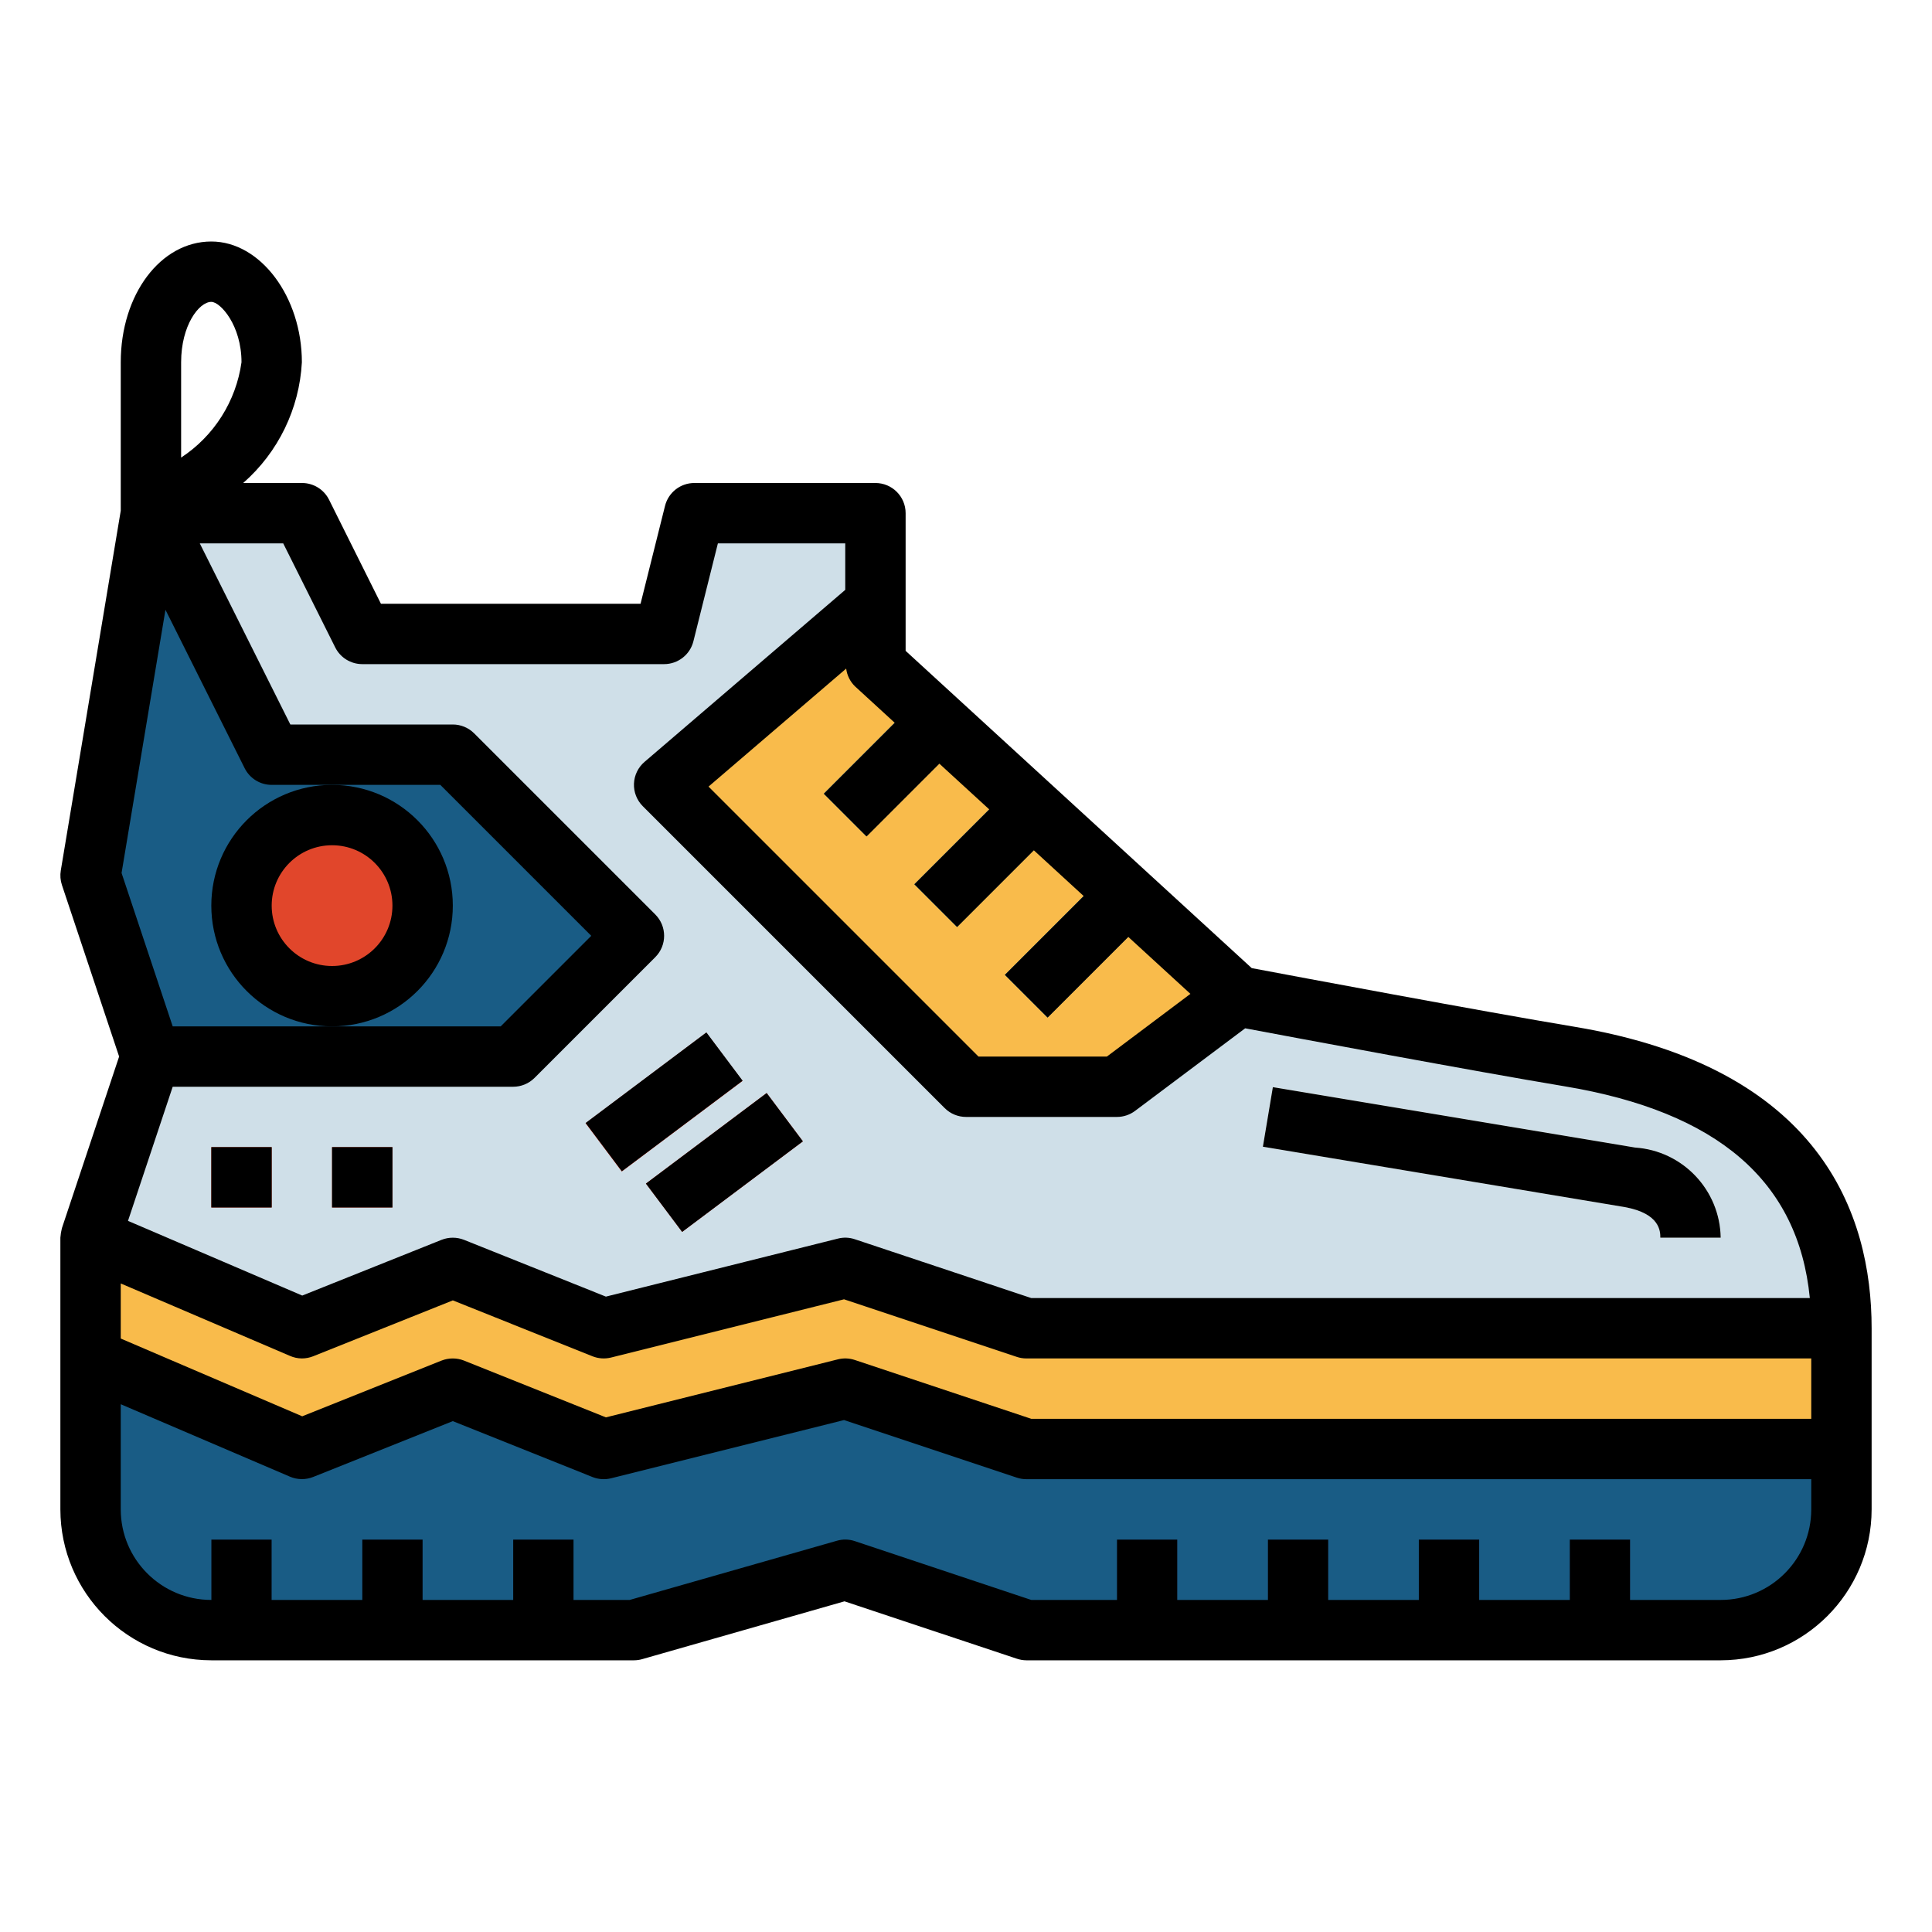
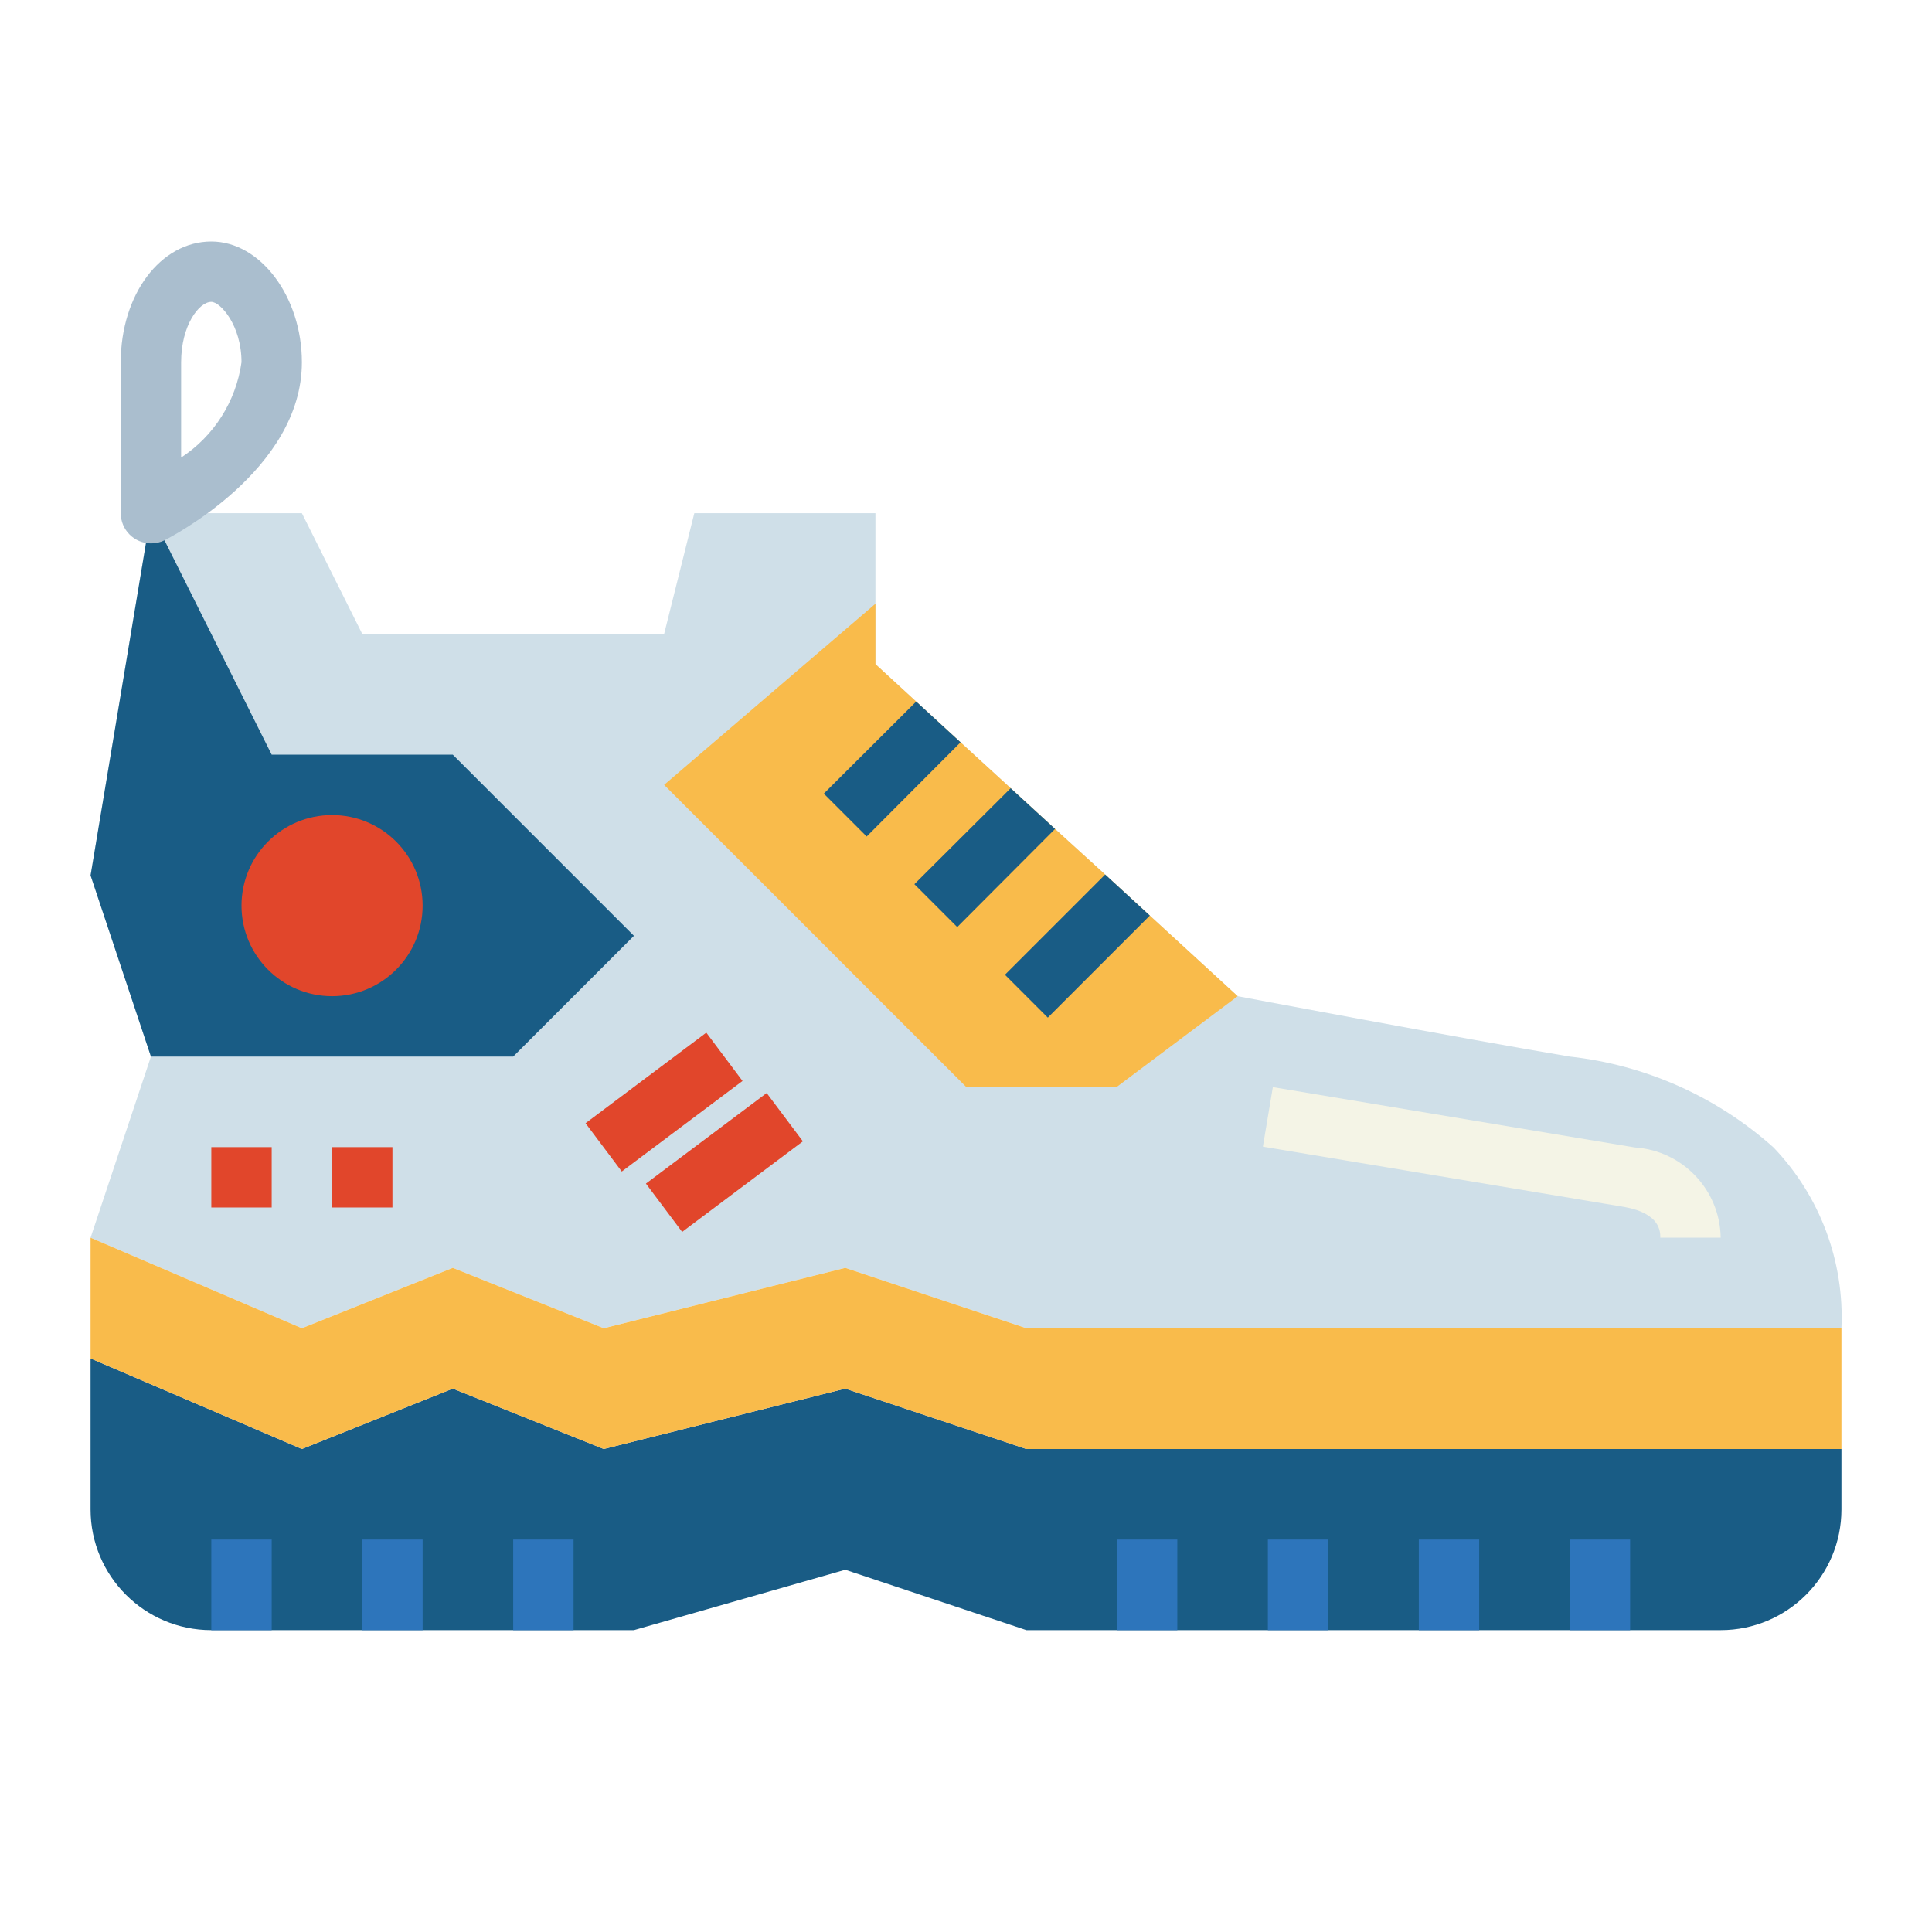
<svg xmlns="http://www.w3.org/2000/svg" height="512" viewBox="0 0 64 64" width="512">
-   <g id="Filled_outline" data-name="Filled outline">
-     <path d="m3 41 7 3 5-2 5 2 8-2 6 2h27c0-4.971-3-8-9-9-3.531-.588-11-2-11-2l-12-11v-5h-6l-1 4h-10l-2-4h-5l-2 12 2 6z" fill="#cfdfe8" />
-     <path d="m37 36 4-3-12-11v-2l-7 6 10 10z" fill="#f9bb4b" />
-     <path d="m57 54h-23l-6-2-7 2h-14a4 4 0 0 1 -4-4v-5l7 3 5-2 5 2 8-2 6 2h27v2a4 4 0 0 1 -4 4z" fill="#195c85" />
-     <path d="m3 45 7 3 5-2 5 2 8-2 6 2h27v-4h-27l-6-2-8 2-5-2-5 2-7-3z" fill="#f9bb4b" />
-     <g fill="#2d75bb">
-       <path d="m37 51h2v3h-2z" />
-       <path d="m42 51h2v3h-2z" />
-       <path d="m47 51h2v3h-2z" />
-       <path d="m52 51h2v3h-2z" />
-       <path d="m7 51h2v3h-2z" />
-       <path d="m12 51h2v3h-2z" />
-       <path d="m17 51h2v3h-2z" />
-     </g>
-     <path d="m27.379 24.5h4.243v2h-4.243z" fill="#195c85" transform="matrix(.707 -.707 .707 .707 -9.391 28.328)" />
-     <path d="m30.379 27.5h4.243v2h-4.243z" fill="#195c85" transform="matrix(.707 -.707 .707 .707 -10.634 31.328)" />
-     <path d="m57 41h-2c0-.2 0-.8-1.179-1.016l-11.986-2 .33-1.972 12 2a3.041 3.041 0 0 1 2.835 2.988z" fill="#f4f4e6" />
-     <path d="m33.172 30h5.657v2h-5.657z" fill="#195c85" transform="matrix(.707 -.707 .707 .707 -11.376 34.536)" />
-     <path d="m5 35h12l4-4-6-6h-6l-4-8-2 12z" fill="#195c85" />
-     <path d="m7 38h2v2h-2z" fill="#e1462b" />
-     <path d="m11 38h2v2h-2z" fill="#e1462b" />
-     <circle cx="11" cy="30" fill="#e1462b" r="3" />
-     <path d="m19.5 35.5h5v2h-5z" fill="#e1462b" transform="matrix(.8 -.6 .6 .8 -17.503 20.508)" />
-     <path d="m21.5 37.5h5v2h-5z" fill="#e1462b" transform="matrix(.8 -.6 .6 .8 -18.303 22.108)" />
-     <path d="m54.165 38.014-12-2-.33 1.972 11.986 2c1.179.214 1.179.814 1.179 1.014h2a3.041 3.041 0 0 0 -2.835-2.986z" />
-     <path d="m52.165 34.014c-3.095-.516-9.309-1.682-10.7-1.944l-11.465-10.51v-4.56a1 1 0 0 0 -1-1h-6a1 1 0 0 0 -.97.757l-.811 3.243h-8.6l-1.719-3.447a1 1 0 0 0 -.9-.553h-1.944a5.722 5.722 0 0 0 1.944-4c0-2.168-1.374-4-3-4-1.682 0-3 1.757-3 4v4.917l-1.986 11.918a1 1 0 0 0 .037.481l1.895 5.684-1.895 5.684a1.781 1.781 0 0 0 -.051.316v9a5.006 5.006 0 0 0 5 5h14a.983.983 0 0 0 .275-.039l6.7-1.915 5.707 1.9a1 1 0 0 0 .318.054h23a5.006 5.006 0 0 0 5-5v-6c0-3.808-1.707-8.631-9.835-9.986zm-24.134-11.866a.991.991 0 0 0 .293.589l1.317 1.208-2.348 2.348 1.414 1.414 2.41-2.41 1.655 1.517-2.479 2.479 1.414 1.414 2.54-2.54 1.653 1.517-2.609 2.609 1.414 1.414 2.671-2.671 2.058 1.887-2.767 2.077h-4.253l-8.943-8.943zm-22.31 11.852-1.694-5.081 1.454-8.719 2.624 5.249a1 1 0 0 0 .895.551h5.586l5 5-3 3zm54.279 13h-25.838l-5.846-1.949a1 1 0 0 0 -.559-.021l-7.686 1.922-4.7-1.881a1.017 1.017 0 0 0 -.744 0l-4.615 1.846-6.012-2.576v-1.825l5.606 2.4a1 1 0 0 0 .394.084 1.02 1.02 0 0 0 .372-.071l4.628-1.852 4.628 1.852a1.01 1.01 0 0 0 .615.041l7.717-1.929 5.724 1.908a1 1 0 0 0 .316.051h26zm-54-35c0-1.221.592-2 1-2 .3 0 1 .776 1 2a4.528 4.528 0 0 1 -2 3.158zm54 38a3 3 0 0 1 -3 3h-3v-2h-2v2h-3v-2h-2v2h-3v-2h-2v2h-3v-2h-2v2h-2.838l-5.846-1.949a.993.993 0 0 0 -.591-.012l-6.865 1.961h-1.86v-2h-2v2h-3v-2h-2v2h-3v-2h-2v2a3 3 0 0 1 -3-3v-3.483l5.606 2.4a1.006 1.006 0 0 0 .766.01l4.628-1.85 4.628 1.852a1.01 1.01 0 0 0 .615.041l7.717-1.929 5.724 1.908a1 1 0 0 0 .316.051h26zm-25.838-7-5.846-1.949a.986.986 0 0 0 -.559-.021l-7.686 1.922-4.7-1.881a1.017 1.017 0 0 0 -.744 0l-4.615 1.846-5.772-2.474 1.481-4.443h11.279a1 1 0 0 0 .707-.293l4-4a1 1 0 0 0 0-1.414l-6-6a1 1 0 0 0 -.707-.293h-5.382l-3-6h2.764l1.723 3.447a1 1 0 0 0 .895.553h10a1 1 0 0 0 .97-.757l.811-3.243h4.219v1.54l-6.651 5.7a1 1 0 0 0 -.056 1.466l10 10a1 1 0 0 0 .707.294h5a1 1 0 0 0 .6-.2l3.648-2.736c1.632.307 7.57 1.419 10.587 1.922 5.072.846 7.738 3.144 8.118 7.014z" />
-     <path d="m7 38h2v2h-2z" />
-     <path d="m11 38h2v2h-2z" />
-     <path d="m7 30a4 4 0 1 0 4-4 4 4 0 0 0 -4 4zm4-2a2 2 0 1 1 -2 2 2 2 0 0 1 2-2z" />
-     <path d="m19.5 35.5h5v2h-5z" transform="matrix(.8 -.6 .6 .8 -17.5 20.5)" />
-     <path d="m21.5 37.5h5v2h-5z" transform="matrix(.8 -.6 .6 .8 -18.303 22.108)" />
+   <path d="m61 44h-27l-6-2-8 2-5-2-5 2-7-3 2-6-2-6 2-12h5l2 4h10l1-4h6v5l1.35 1.24 1.47 1.35 1.66 1.52 1.47 1.35 1.66 1.51 1.48 1.36 2.91 2.67s7.47 1.41 11 2a12.123 12.123 0 0 1 6.75 3.01 8.133 8.133 0 0 1 2.25 5.99z" fill="#cfdfe8" />
+   <path d="m41 33-4 3h-5l-10-10 7-6v2l1.35 1.24 1.47 1.35 1.66 1.52 1.47 1.35 1.66 1.51 1.48 1.36z" fill="#f9bb4b" />
+   <path d="m57 54h-23l-6-2-7 2h-14a4 4 0 0 1 -4-4v-5l7 3 5-2 5 2 8-2 6 2h27v2a4 4 0 0 1 -4 4z" fill="#195c85" />
+   <path d="m3 45 7 3 5-2 5 2 8-2 6 2h27v-4h-27l-6-2-8 2-5-2-5 2-7-3z" fill="#f9bb4b" />
+   <g fill="#2d75bb">
+     <path d="m37 51h2v3h-2z" />
+     <path d="m42 51h2v3h-2z" />
+     <path d="m47 51h2v3h-2z" />
+     <path d="m52 51h2v3h-2z" />
+     <path d="m7 51h2v3h-2z" />
+     <path d="m12 51h2v3h-2z" />
+     <path d="m17 51h2v3h-2z" />
  </g>
+   <path d="m31.82 24.59-3.11 3.12-1.42-1.42 3.06-3.05z" fill="#195c85" />
+   <path d="m34.95 27.46-3.24 3.25-1.42-1.42 3.19-3.18z" fill="#195c85" />
+   <path d="m57 41h-2c0-.2 0-.8-1.179-1.016l-11.986-2 .33-1.972 12 2a3.041 3.041 0 0 1 2.835 2.988z" fill="#f4f4e6" />
+   <path d="m38.09 30.33-3.38 3.38-1.42-1.42 3.32-3.32z" fill="#195c85" />
+   <path d="m5 35h12l4-4-6-6h-6l-4-8-2 12z" fill="#195c85" />
+   <path d="m7 38h2v2h-2z" fill="#e1462b" />
+   <path d="m11 38h2v2h-2z" fill="#e1462b" />
+   <circle cx="11" cy="30" fill="#e1462b" r="3" />
+   <path d="m19.5 35.5h5v2h-5z" fill="#e1462b" transform="matrix(.8 -.6 .6 .8 -17.503 20.508)" />
+   <path d="m21.5 37.5h5v2h-5z" fill="#e1462b" transform="matrix(.8 -.6 .6 .8 -18.303 22.108)" />
+   <path d="m5 18a1 1 0 0 1 -1-1v-5c0-2.243 1.318-4 3-4 1.626 0 3 1.832 3 4 0 3.577-4.367 5.8-4.553 5.9a1 1 0 0 1 -.447.1zm2-8c-.408 0-1 .779-1 2v3.158a4.528 4.528 0 0 0 2-3.158c0-1.224-.7-2-1-2z" fill="#aabece" />
</svg>
